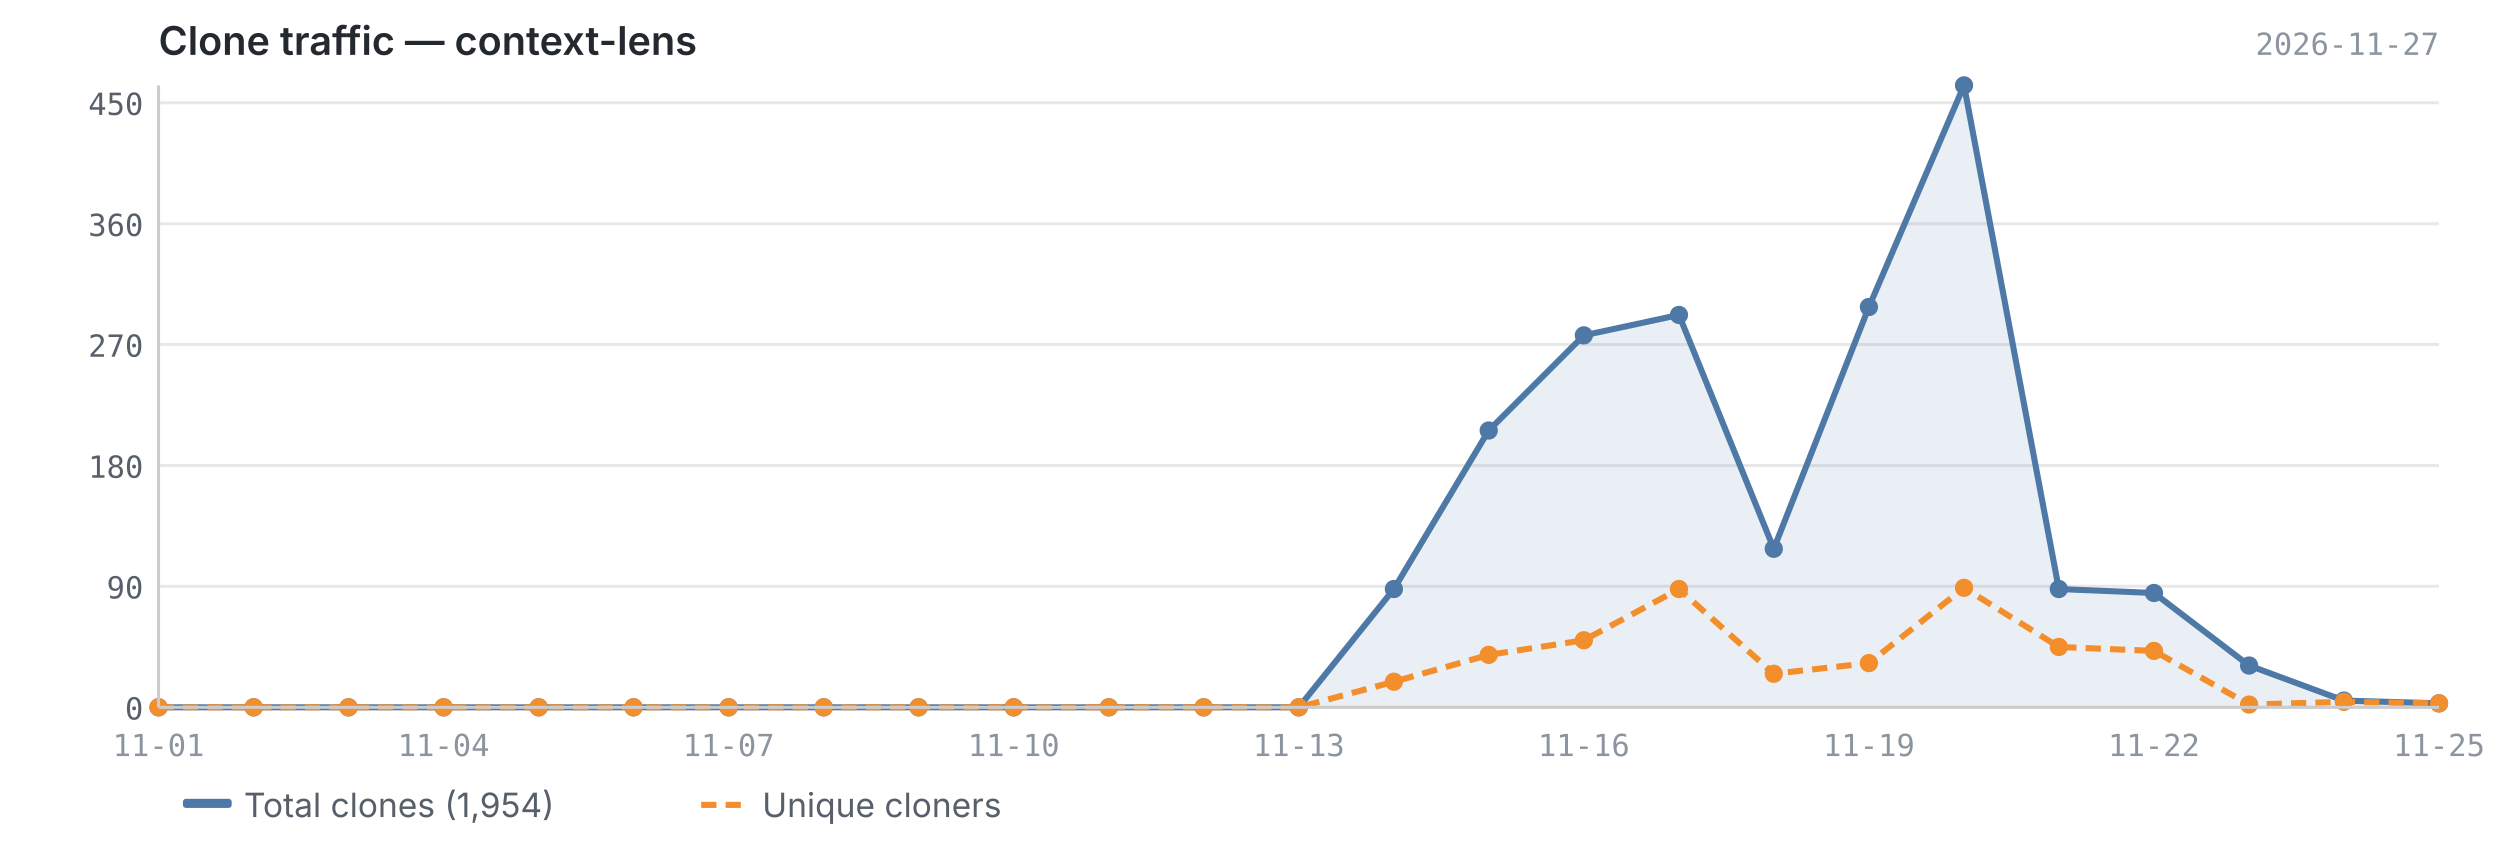
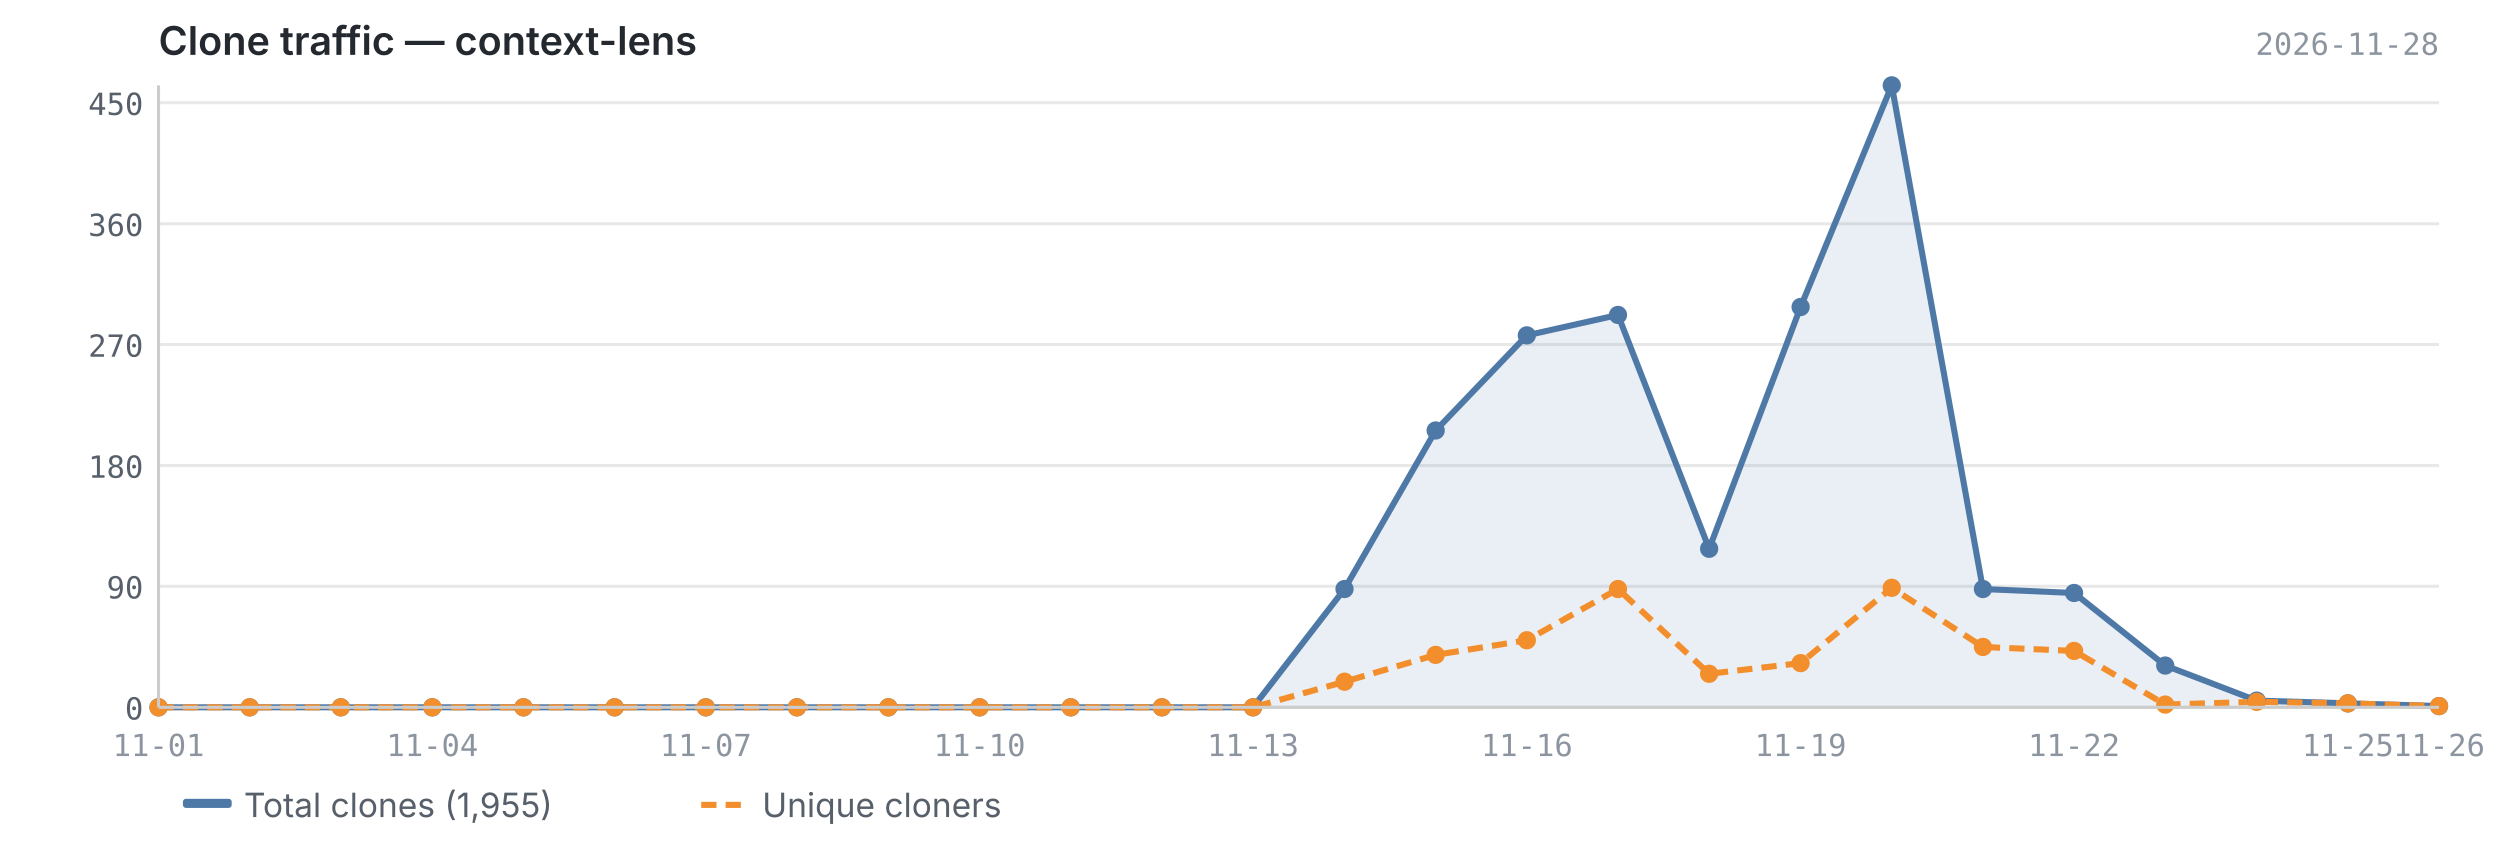
<svg xmlns="http://www.w3.org/2000/svg" viewBox="0 0 820 280" width="820" height="280">
  <text x="52" y="18" font-size="13" font-weight="600" fill="#24292f" font-family="-apple-system, BlinkMacSystemFont, 'Segoe UI', sans-serif">Clone traffic — context-lens</text>
-   <text x="800" y="18" font-size="10" fill="#8c959f" font-family="ui-monospace, SFMono-Regular, 'SF Mono', Menlo, monospace" text-anchor="end">2026-11-27</text>
+   <text x="800" y="18" font-size="10" fill="#8c959f" font-family="ui-monospace, SFMono-Regular, 'SF Mono', Menlo, monospace" text-anchor="end">2026-11-28</text>
  <line x1="52" y1="232.0" x2="800" y2="232.0" stroke="#e8e8e8" stroke-width="1" />
  <line x1="52" y1="192.3" x2="800" y2="192.3" stroke="#e8e8e8" stroke-width="1" />
  <line x1="52" y1="152.7" x2="800" y2="152.7" stroke="#e8e8e8" stroke-width="1" />
  <line x1="52" y1="113.0" x2="800" y2="113.0" stroke="#e8e8e8" stroke-width="1" />
  <line x1="52" y1="73.4" x2="800" y2="73.4" stroke="#e8e8e8" stroke-width="1" />
  <line x1="52" y1="33.7" x2="800" y2="33.7" stroke="#e8e8e8" stroke-width="1" />
  <line x1="52" y1="-5.9" x2="800" y2="-5.9" stroke="#e8e8e8" stroke-width="1" />
-   <path d="M52.0,232.0 L52.0,232.0 L83.2,232.0 L114.3,232.0 L145.5,232.0 L176.7,232.0 L207.8,232.0 L239.0,232.0 L270.2,232.0 L301.3,232.0 L332.5,232.0 L363.7,232.0 L394.8,232.0 L426.0,232.0 L457.2,193.2 L488.3,141.2 L519.5,110.0 L550.7,103.3 L581.8,180.0 L613.0,100.7 L644.2,28.0 L675.3,193.2 L706.5,194.5 L737.7,218.3 L768.8,229.8 L800.0,230.7 L800.0,232.0 L52.0,232.0Z" fill="#4e79a7" opacity="0.12" />
-   <polyline points="52.0,232.0 83.2,232.0 114.3,232.0 145.5,232.0 176.7,232.0 207.8,232.0 239.0,232.0 270.2,232.0 301.3,232.0 332.5,232.0 363.7,232.0 394.8,232.0 426.0,232.0 457.2,193.2 488.3,141.2 519.5,110.0 550.7,103.3 581.8,180.0 613.0,100.7 644.2,28.0 675.3,193.2 706.5,194.5 737.7,218.3 768.8,229.8 800.0,230.7" fill="none" stroke="#4e79a7" stroke-width="2" stroke-linejoin="round" />
-   <polyline points="52.0,232.0 83.2,232.0 114.3,232.0 145.5,232.0 176.7,232.0 207.8,232.0 239.0,232.0 270.2,232.0 301.3,232.0 332.5,232.0 363.7,232.0 394.8,232.0 426.0,232.0 457.2,223.6 488.3,214.8 519.5,210.0 550.7,193.2 581.8,221.0 613.0,217.5 644.2,192.8 675.3,212.2 706.5,213.5 737.7,231.1 768.8,230.2 800.0,230.7" fill="none" stroke="#f28e2b" stroke-width="2" stroke-linejoin="round" stroke-dasharray="5,3" />
+   <path d="M52.0,232.0 L52.0,232.0 L81.9,232.0 L111.8,232.0 L141.8,232.0 L171.7,232.0 L201.6,232.0 L231.5,232.0 L261.4,232.0 L291.4,232.0 L321.3,232.0 L351.2,232.0 L381.1,232.0 L411.0,232.0 L441.0,193.2 L470.9,141.2 L500.8,110.0 L530.7,103.3 L560.6,180.0 L590.6,100.7 L620.5,28.0 L650.4,193.2 L680.3,194.5 L710.2,218.3 L740.2,229.8 L770.1,230.7 L800.0,231.6 L800.0,232.0 L52.0,232.0Z" fill="#4e79a7" opacity="0.12" />
+   <polyline points="52.0,232.0 81.9,232.0 111.8,232.0 141.8,232.0 171.7,232.0 201.6,232.0 231.5,232.0 261.4,232.0 291.4,232.0 321.3,232.0 351.2,232.0 381.1,232.0 411.0,232.0 441.0,193.2 470.9,141.2 500.8,110.0 530.7,103.3 560.6,180.0 590.6,100.7 620.5,28.0 650.4,193.2 680.3,194.5 710.2,218.3 740.2,229.8 770.1,230.7 800.0,231.6" fill="none" stroke="#4e79a7" stroke-width="2" stroke-linejoin="round" />
+   <polyline points="52.0,232.0 81.9,232.0 111.8,232.0 141.8,232.0 171.7,232.0 201.6,232.0 231.5,232.0 261.4,232.0 291.4,232.0 321.3,232.0 351.2,232.0 381.1,232.0 411.0,232.0 441.0,223.6 470.9,214.8 500.8,210.0 530.7,193.2 560.6,221.0 590.6,217.5 620.5,192.8 650.4,212.2 680.3,213.5 710.2,231.1 740.2,230.2 770.1,230.7 800.0,231.6" fill="none" stroke="#f28e2b" stroke-width="2" stroke-linejoin="round" stroke-dasharray="5,3" />
  <circle cx="52.0" cy="232.0" r="3" fill="#4e79a7" />
-   <circle cx="83.2" cy="232.0" r="3" fill="#4e79a7" />
-   <circle cx="114.3" cy="232.0" r="3" fill="#4e79a7" />
-   <circle cx="145.5" cy="232.0" r="3" fill="#4e79a7" />
-   <circle cx="176.7" cy="232.0" r="3" fill="#4e79a7" />
-   <circle cx="207.8" cy="232.0" r="3" fill="#4e79a7" />
-   <circle cx="239.0" cy="232.0" r="3" fill="#4e79a7" />
-   <circle cx="270.2" cy="232.0" r="3" fill="#4e79a7" />
-   <circle cx="301.3" cy="232.0" r="3" fill="#4e79a7" />
-   <circle cx="332.5" cy="232.0" r="3" fill="#4e79a7" />
-   <circle cx="363.7" cy="232.0" r="3" fill="#4e79a7" />
-   <circle cx="394.8" cy="232.0" r="3" fill="#4e79a7" />
-   <circle cx="426.0" cy="232.0" r="3" fill="#4e79a7" />
-   <circle cx="457.2" cy="193.2" r="3" fill="#4e79a7" />
-   <circle cx="488.3" cy="141.2" r="3" fill="#4e79a7" />
-   <circle cx="519.5" cy="110.0" r="3" fill="#4e79a7" />
-   <circle cx="550.7" cy="103.3" r="3" fill="#4e79a7" />
-   <circle cx="581.8" cy="180.0" r="3" fill="#4e79a7" />
-   <circle cx="613.0" cy="100.7" r="3" fill="#4e79a7" />
-   <circle cx="644.2" cy="28.0" r="3" fill="#4e79a7" />
-   <circle cx="675.3" cy="193.2" r="3" fill="#4e79a7" />
-   <circle cx="706.5" cy="194.5" r="3" fill="#4e79a7" />
-   <circle cx="737.7" cy="218.3" r="3" fill="#4e79a7" />
-   <circle cx="768.8" cy="229.8" r="3" fill="#4e79a7" />
-   <circle cx="800.0" cy="230.7" r="3" fill="#4e79a7" />
+   <circle cx="81.9" cy="232.0" r="3" fill="#4e79a7" />
+   <circle cx="111.8" cy="232.0" r="3" fill="#4e79a7" />
+   <circle cx="141.8" cy="232.0" r="3" fill="#4e79a7" />
+   <circle cx="171.7" cy="232.0" r="3" fill="#4e79a7" />
+   <circle cx="201.6" cy="232.0" r="3" fill="#4e79a7" />
+   <circle cx="231.5" cy="232.0" r="3" fill="#4e79a7" />
+   <circle cx="261.4" cy="232.0" r="3" fill="#4e79a7" />
+   <circle cx="291.4" cy="232.0" r="3" fill="#4e79a7" />
+   <circle cx="321.3" cy="232.0" r="3" fill="#4e79a7" />
+   <circle cx="351.2" cy="232.0" r="3" fill="#4e79a7" />
+   <circle cx="381.1" cy="232.0" r="3" fill="#4e79a7" />
+   <circle cx="411.0" cy="232.0" r="3" fill="#4e79a7" />
+   <circle cx="441.0" cy="193.2" r="3" fill="#4e79a7" />
+   <circle cx="470.9" cy="141.2" r="3" fill="#4e79a7" />
+   <circle cx="500.8" cy="110.0" r="3" fill="#4e79a7" />
+   <circle cx="530.7" cy="103.3" r="3" fill="#4e79a7" />
+   <circle cx="560.6" cy="180.0" r="3" fill="#4e79a7" />
+   <circle cx="590.6" cy="100.7" r="3" fill="#4e79a7" />
+   <circle cx="620.5" cy="28.0" r="3" fill="#4e79a7" />
+   <circle cx="650.4" cy="193.2" r="3" fill="#4e79a7" />
+   <circle cx="680.3" cy="194.5" r="3" fill="#4e79a7" />
+   <circle cx="710.2" cy="218.3" r="3" fill="#4e79a7" />
+   <circle cx="740.2" cy="229.8" r="3" fill="#4e79a7" />
+   <circle cx="770.1" cy="230.7" r="3" fill="#4e79a7" />
+   <circle cx="800.0" cy="231.6" r="3" fill="#4e79a7" />
  <circle cx="52.0" cy="232.0" r="3" fill="#f28e2b" />
-   <circle cx="83.2" cy="232.0" r="3" fill="#f28e2b" />
-   <circle cx="114.3" cy="232.0" r="3" fill="#f28e2b" />
-   <circle cx="145.5" cy="232.0" r="3" fill="#f28e2b" />
-   <circle cx="176.7" cy="232.0" r="3" fill="#f28e2b" />
-   <circle cx="207.8" cy="232.0" r="3" fill="#f28e2b" />
-   <circle cx="239.0" cy="232.0" r="3" fill="#f28e2b" />
-   <circle cx="270.2" cy="232.0" r="3" fill="#f28e2b" />
-   <circle cx="301.3" cy="232.0" r="3" fill="#f28e2b" />
-   <circle cx="332.5" cy="232.0" r="3" fill="#f28e2b" />
-   <circle cx="363.7" cy="232.0" r="3" fill="#f28e2b" />
-   <circle cx="394.8" cy="232.0" r="3" fill="#f28e2b" />
-   <circle cx="426.0" cy="232.0" r="3" fill="#f28e2b" />
-   <circle cx="457.2" cy="223.6" r="3" fill="#f28e2b" />
-   <circle cx="488.3" cy="214.8" r="3" fill="#f28e2b" />
-   <circle cx="519.5" cy="210.0" r="3" fill="#f28e2b" />
-   <circle cx="550.7" cy="193.2" r="3" fill="#f28e2b" />
-   <circle cx="581.8" cy="221.0" r="3" fill="#f28e2b" />
-   <circle cx="613.0" cy="217.5" r="3" fill="#f28e2b" />
-   <circle cx="644.2" cy="192.8" r="3" fill="#f28e2b" />
-   <circle cx="675.3" cy="212.2" r="3" fill="#f28e2b" />
-   <circle cx="706.5" cy="213.5" r="3" fill="#f28e2b" />
-   <circle cx="737.7" cy="231.1" r="3" fill="#f28e2b" />
-   <circle cx="768.8" cy="230.2" r="3" fill="#f28e2b" />
-   <circle cx="800.0" cy="230.7" r="3" fill="#f28e2b" />
+   <circle cx="81.9" cy="232.0" r="3" fill="#f28e2b" />
+   <circle cx="111.8" cy="232.0" r="3" fill="#f28e2b" />
+   <circle cx="141.8" cy="232.0" r="3" fill="#f28e2b" />
+   <circle cx="171.7" cy="232.0" r="3" fill="#f28e2b" />
+   <circle cx="201.6" cy="232.0" r="3" fill="#f28e2b" />
+   <circle cx="231.5" cy="232.0" r="3" fill="#f28e2b" />
+   <circle cx="261.4" cy="232.0" r="3" fill="#f28e2b" />
+   <circle cx="291.4" cy="232.0" r="3" fill="#f28e2b" />
+   <circle cx="321.3" cy="232.0" r="3" fill="#f28e2b" />
+   <circle cx="351.2" cy="232.0" r="3" fill="#f28e2b" />
+   <circle cx="381.1" cy="232.0" r="3" fill="#f28e2b" />
+   <circle cx="411.0" cy="232.0" r="3" fill="#f28e2b" />
+   <circle cx="441.0" cy="223.6" r="3" fill="#f28e2b" />
+   <circle cx="470.9" cy="214.8" r="3" fill="#f28e2b" />
+   <circle cx="500.8" cy="210.0" r="3" fill="#f28e2b" />
+   <circle cx="530.7" cy="193.2" r="3" fill="#f28e2b" />
+   <circle cx="560.6" cy="221.0" r="3" fill="#f28e2b" />
+   <circle cx="590.6" cy="217.5" r="3" fill="#f28e2b" />
+   <circle cx="620.5" cy="192.8" r="3" fill="#f28e2b" />
+   <circle cx="650.4" cy="212.2" r="3" fill="#f28e2b" />
+   <circle cx="680.3" cy="213.5" r="3" fill="#f28e2b" />
+   <circle cx="710.2" cy="231.1" r="3" fill="#f28e2b" />
+   <circle cx="740.2" cy="230.2" r="3" fill="#f28e2b" />
+   <circle cx="770.1" cy="230.7" r="3" fill="#f28e2b" />
+   <circle cx="800.0" cy="231.6" r="3" fill="#f28e2b" />
  <line x1="52" y1="28" x2="52" y2="232" stroke="#cccccc" stroke-width="1" />
  <line x1="52" y1="232" x2="800" y2="232" stroke="#cccccc" stroke-width="1" />
  <text x="47" y="236.0" text-anchor="end" font-size="10" fill="#57606a" font-family="ui-monospace, SFMono-Regular, 'SF Mono', Menlo, monospace">0</text>
  <text x="47" y="196.3" text-anchor="end" font-size="10" fill="#57606a" font-family="ui-monospace, SFMono-Regular, 'SF Mono', Menlo, monospace">90</text>
  <text x="47" y="156.7" text-anchor="end" font-size="10" fill="#57606a" font-family="ui-monospace, SFMono-Regular, 'SF Mono', Menlo, monospace">180</text>
  <text x="47" y="117.0" text-anchor="end" font-size="10" fill="#57606a" font-family="ui-monospace, SFMono-Regular, 'SF Mono', Menlo, monospace">270</text>
  <text x="47" y="77.4" text-anchor="end" font-size="10" fill="#57606a" font-family="ui-monospace, SFMono-Regular, 'SF Mono', Menlo, monospace">360</text>
  <text x="47" y="37.7" text-anchor="end" font-size="10" fill="#57606a" font-family="ui-monospace, SFMono-Regular, 'SF Mono', Menlo, monospace">450</text>
  <text x="47" y="-1.9" text-anchor="end" font-size="10" fill="#57606a" font-family="ui-monospace, SFMono-Regular, 'SF Mono', Menlo, monospace">540</text>
  <text x="52.0" y="248" text-anchor="middle" font-size="10" fill="#8c959f" font-family="ui-monospace, SFMono-Regular, 'SF Mono', Menlo, monospace">11-01</text>
-   <text x="145.5" y="248" text-anchor="middle" font-size="10" fill="#8c959f" font-family="ui-monospace, SFMono-Regular, 'SF Mono', Menlo, monospace">11-04</text>
-   <text x="239.0" y="248" text-anchor="middle" font-size="10" fill="#8c959f" font-family="ui-monospace, SFMono-Regular, 'SF Mono', Menlo, monospace">11-07</text>
-   <text x="332.5" y="248" text-anchor="middle" font-size="10" fill="#8c959f" font-family="ui-monospace, SFMono-Regular, 'SF Mono', Menlo, monospace">11-10</text>
-   <text x="426.0" y="248" text-anchor="middle" font-size="10" fill="#8c959f" font-family="ui-monospace, SFMono-Regular, 'SF Mono', Menlo, monospace">11-13</text>
-   <text x="519.5" y="248" text-anchor="middle" font-size="10" fill="#8c959f" font-family="ui-monospace, SFMono-Regular, 'SF Mono', Menlo, monospace">11-16</text>
-   <text x="613.0" y="248" text-anchor="middle" font-size="10" fill="#8c959f" font-family="ui-monospace, SFMono-Regular, 'SF Mono', Menlo, monospace">11-19</text>
-   <text x="706.5" y="248" text-anchor="middle" font-size="10" fill="#8c959f" font-family="ui-monospace, SFMono-Regular, 'SF Mono', Menlo, monospace">11-22</text>
-   <text x="800.0" y="248" text-anchor="middle" font-size="10" fill="#8c959f" font-family="ui-monospace, SFMono-Regular, 'SF Mono', Menlo, monospace">11-25</text>
+   <text x="141.8" y="248" text-anchor="middle" font-size="10" fill="#8c959f" font-family="ui-monospace, SFMono-Regular, 'SF Mono', Menlo, monospace">11-04</text>
+   <text x="231.5" y="248" text-anchor="middle" font-size="10" fill="#8c959f" font-family="ui-monospace, SFMono-Regular, 'SF Mono', Menlo, monospace">11-07</text>
+   <text x="321.3" y="248" text-anchor="middle" font-size="10" fill="#8c959f" font-family="ui-monospace, SFMono-Regular, 'SF Mono', Menlo, monospace">11-10</text>
+   <text x="411.0" y="248" text-anchor="middle" font-size="10" fill="#8c959f" font-family="ui-monospace, SFMono-Regular, 'SF Mono', Menlo, monospace">11-13</text>
+   <text x="500.8" y="248" text-anchor="middle" font-size="10" fill="#8c959f" font-family="ui-monospace, SFMono-Regular, 'SF Mono', Menlo, monospace">11-16</text>
+   <text x="590.6" y="248" text-anchor="middle" font-size="10" fill="#8c959f" font-family="ui-monospace, SFMono-Regular, 'SF Mono', Menlo, monospace">11-19</text>
+   <text x="680.3" y="248" text-anchor="middle" font-size="10" fill="#8c959f" font-family="ui-monospace, SFMono-Regular, 'SF Mono', Menlo, monospace">11-22</text>
+   <text x="770.1" y="248" text-anchor="middle" font-size="10" fill="#8c959f" font-family="ui-monospace, SFMono-Regular, 'SF Mono', Menlo, monospace">11-25</text>
+   <text x="800.0" y="248" text-anchor="middle" font-size="10" fill="#8c959f" font-family="ui-monospace, SFMono-Regular, 'SF Mono', Menlo, monospace">11-26</text>
  <rect x="60" y="262" width="16" height="3" fill="#4e79a7" rx="1" />
-   <text x="80" y="268" font-size="11" fill="#57606a" font-family="-apple-system, BlinkMacSystemFont, 'Segoe UI', sans-serif">Total clones (1,954)</text>
+   <text x="80" y="268" font-size="11" fill="#57606a" font-family="-apple-system, BlinkMacSystemFont, 'Segoe UI', sans-serif">Total clones (1,955)</text>
  <line x1="230" y1="264" x2="246" y2="264" stroke="#f28e2b" stroke-width="2" stroke-dasharray="5,3" />
  <text x="250" y="268" font-size="11" fill="#57606a" font-family="-apple-system, BlinkMacSystemFont, 'Segoe UI', sans-serif">Unique cloners</text>
</svg>
